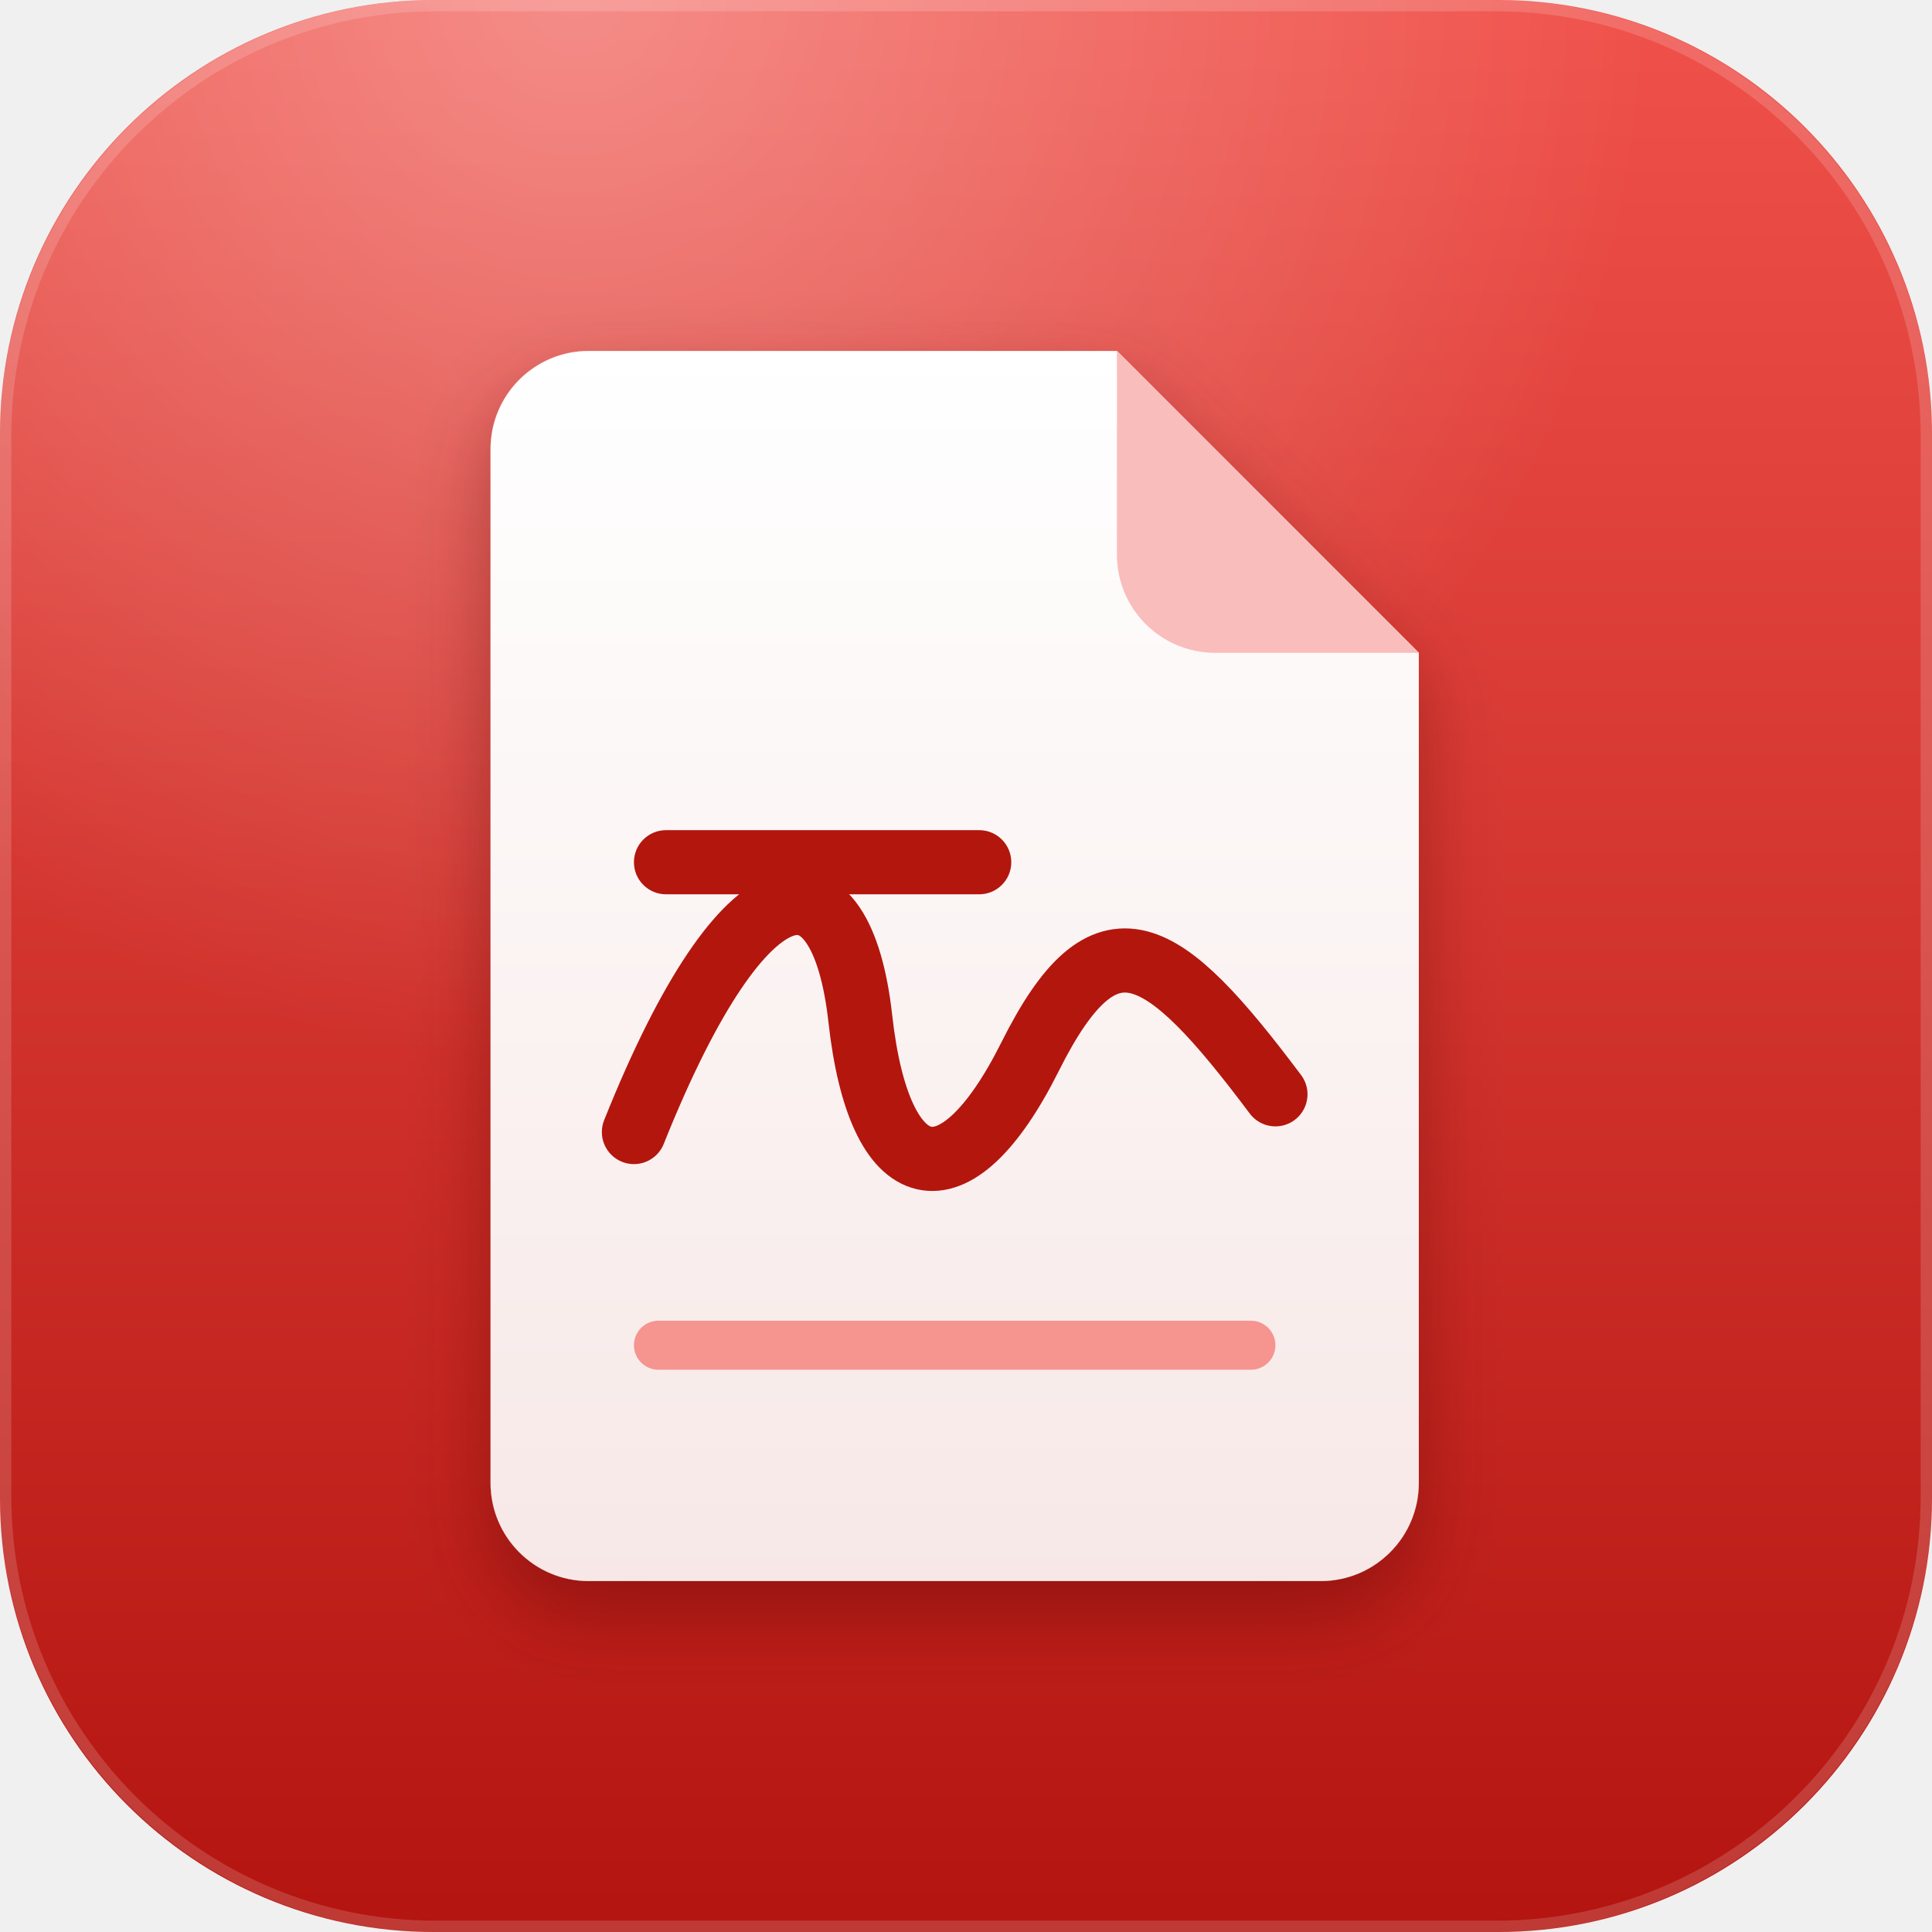
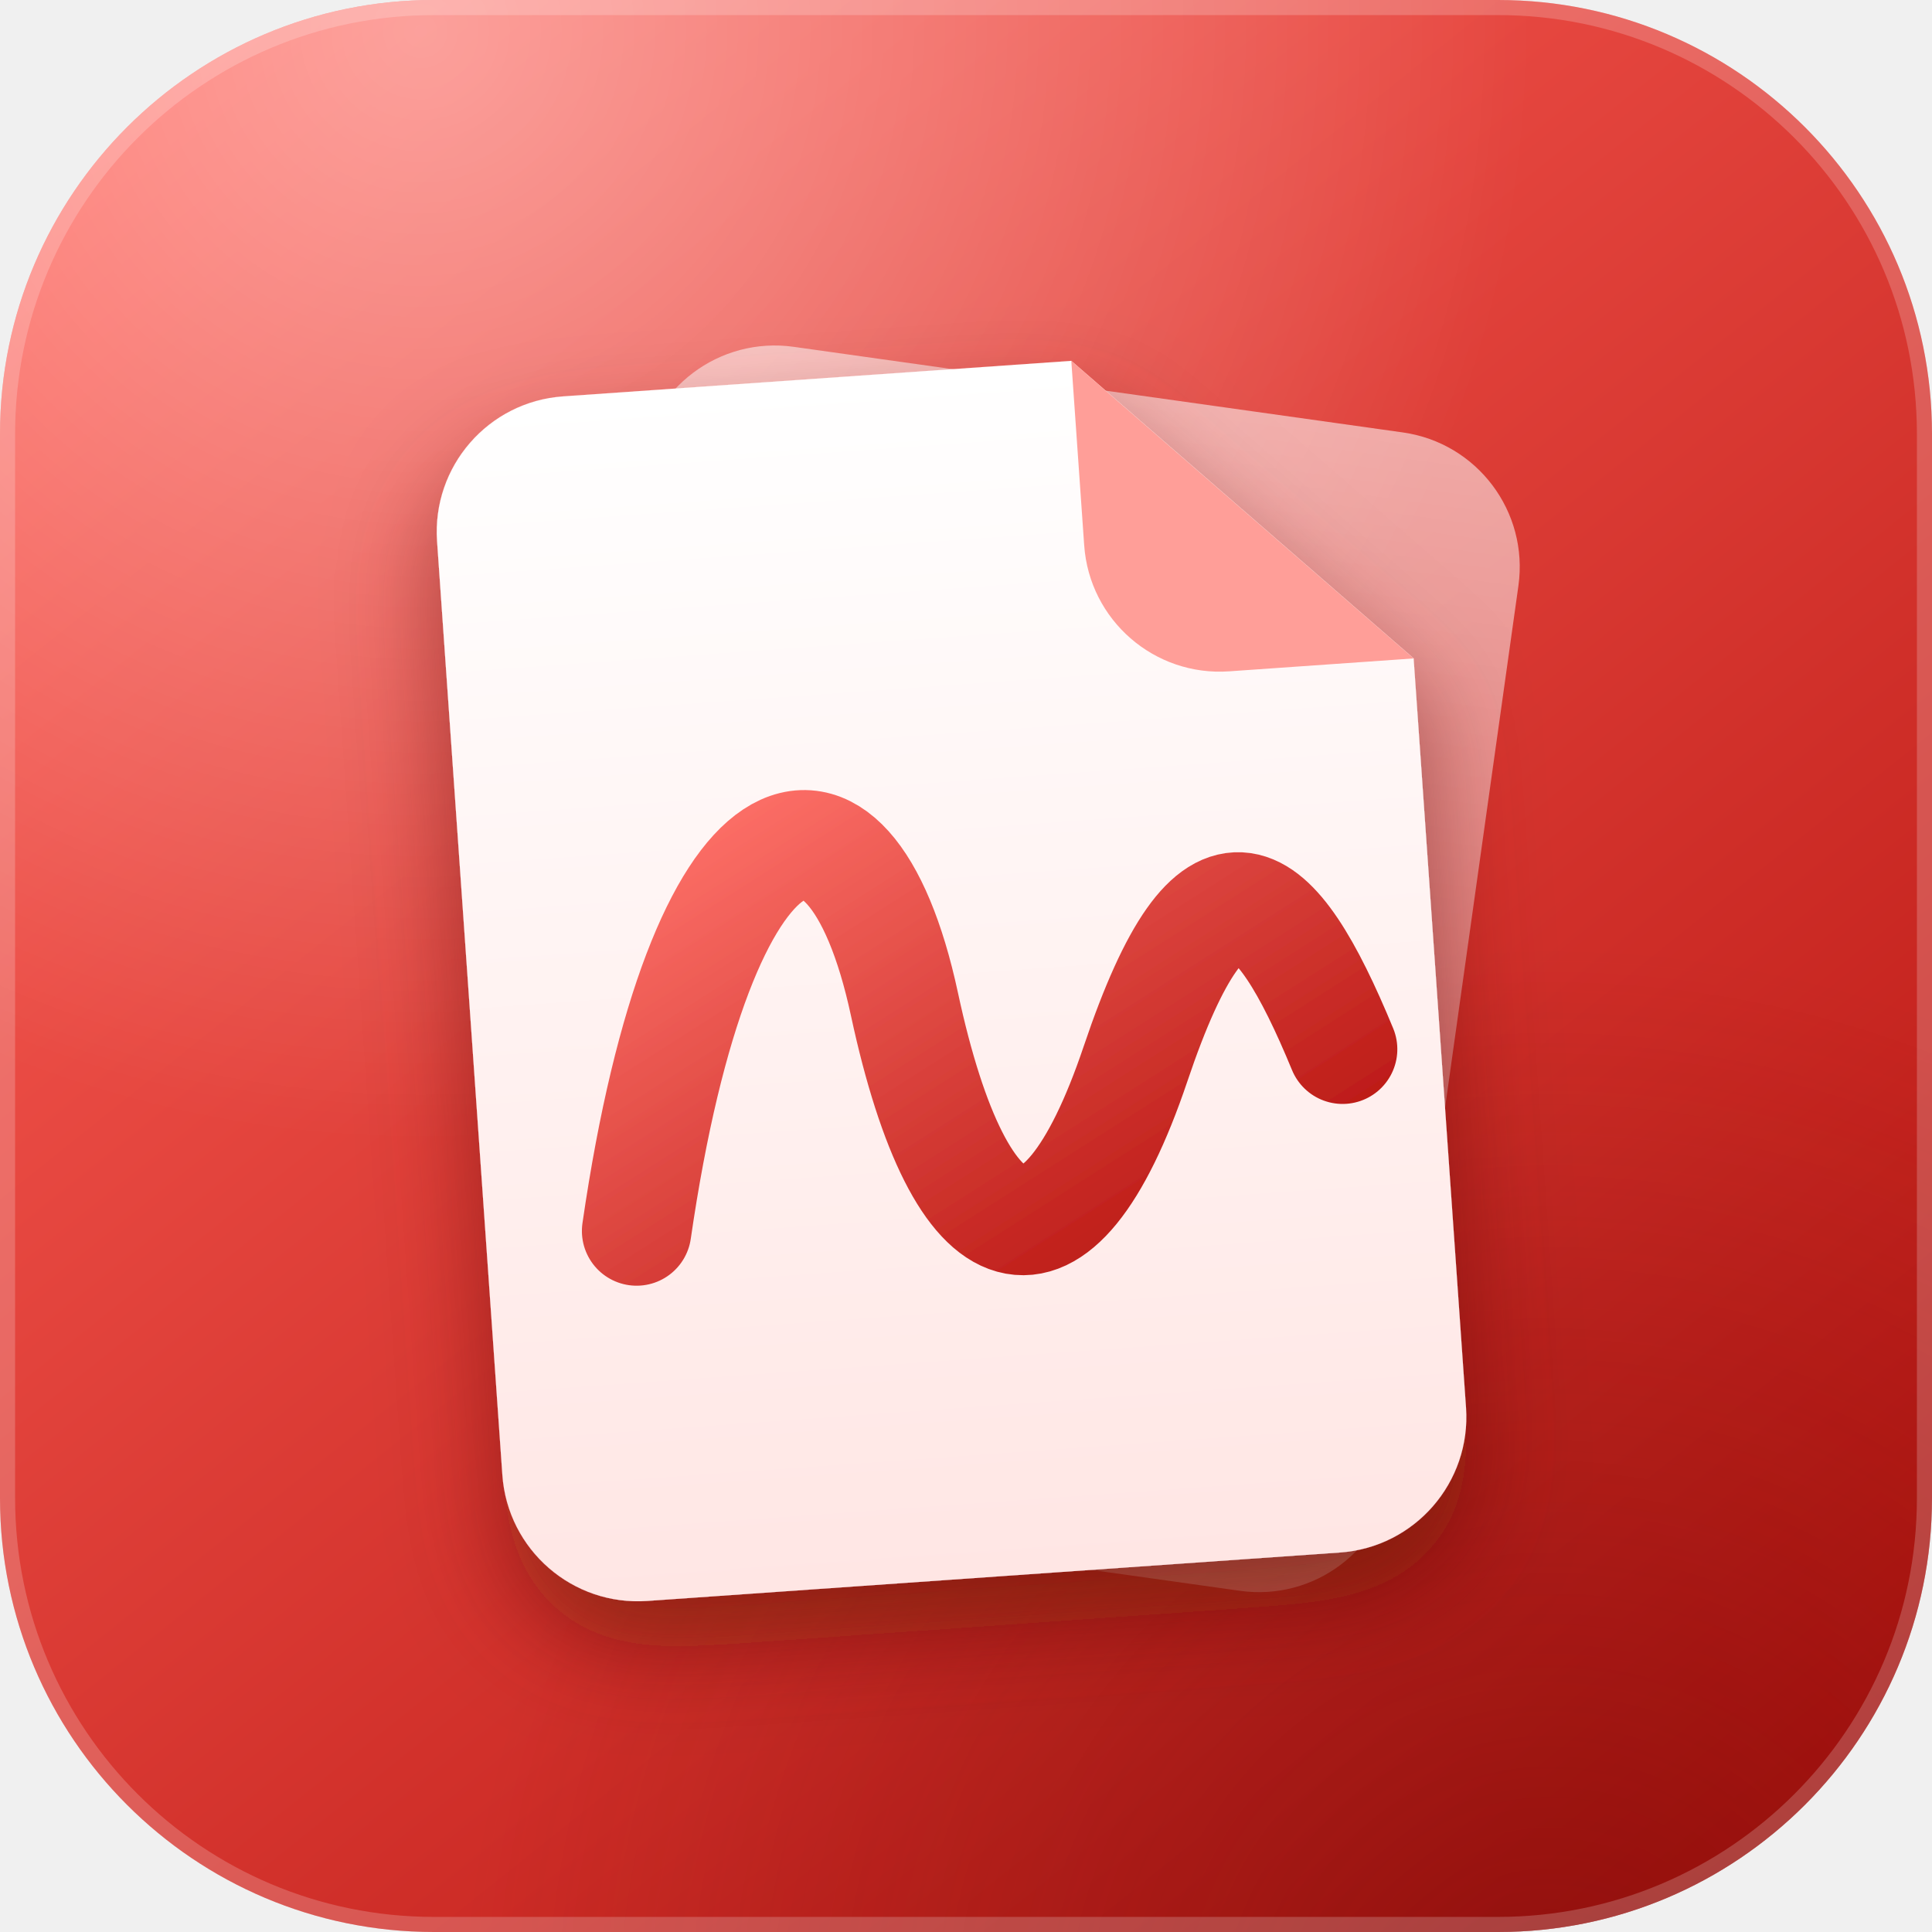
<svg xmlns="http://www.w3.org/2000/svg" viewBox="0 0 1024 1024">
  <defs>
-     <linearGradient id="a6-bg" x1="0" y1="0" x2="0" y2="1">
-       <stop offset="0" stop-color="#F0524B" />
-       <stop offset="1" stop-color="#B3140F" />
+     <linearGradient id="v6bg" x1=".1" y1="0" x2=".9" y2="1">
+       <stop offset="0" stop-color="#FF6259" />
+       <stop offset="1" stop-color="#B5120E" />
    </linearGradient>
-     <radialGradient id="a6-hl" cx=".3" cy="0" r="1">
-       <stop offset="0" stop-color="#fff" stop-opacity=".34" />
-       <stop offset=".55" stop-color="#fff" stop-opacity="0" />
+     <radialGradient id="v6hl" cx=".22" cy=".02" r=".95">
+       <stop offset="0" stop-color="#fff" stop-opacity=".42" />
+       <stop offset=".6" stop-color="#fff" stop-opacity="0" />
    </radialGradient>
-     <linearGradient id="a6-fg" x1="0" y1="0" x2="0" y2="1">
+     <radialGradient id="v6lo" cx=".8" cy="1.05" r=".8">
+       <stop offset="0" stop-color="#5A0907" stop-opacity=".42" />
+       <stop offset=".7" stop-color="#5A0907" stop-opacity="0" />
+     </radialGradient>
+     <linearGradient id="v6fg" x1="0" y1="0" x2="0" y2="1">
      <stop offset="0" stop-color="#FFFFFF" />
-       <stop offset="1" stop-color="#F7E8E7" />
+       <stop offset="1" stop-color="#FFE6E4" />
    </linearGradient>
-     <filter id="a6-sh" x="-20%" y="-20%" width="140%" height="150%">
-       <feDropShadow dx="0" dy="18" stdDeviation="20" flood-color="#510907" flood-opacity=".38" />
+     <linearGradient id="v6ac" x1="0" y1="0" x2="1" y2="1">
+       <stop offset="0" stop-color="#FF726A" />
+       <stop offset="1" stop-color="#B5120E" />
+     </linearGradient>
+     <linearGradient id="v6gl" x1="0" y1="0" x2="0" y2="1">
+       <stop offset="0" stop-color="#FFFFFF" stop-opacity=".55" />
+       <stop offset="1" stop-color="#FFFFFF" stop-opacity=".22" />
+     </linearGradient>
+     <filter id="v6sh" x="-30%" y="-30%" width="160%" height="170%">
+       <feDropShadow dx="0" dy="26" stdDeviation="26" flood-color="#5A0907" flood-opacity=".5" />
+     </filter>
+     <filter id="v6s2" x="-30%" y="-30%" width="160%" height="170%">
+       <feDropShadow dx="0" dy="10" stdDeviation="12" flood-color="#5A0907" flood-opacity=".3" />
    </filter>
  </defs>
-   <rect width="1024" height="1024" rx="230" fill="url(#a6-bg)" />
-   <rect width="1024" height="1024" rx="230" fill="url(#a6-hl)" />
-   <g filter="url(#a6-sh)">
-     <path d="M312 186h280l160 160v440a52 52 0 0 1-52 52H312a52 52 0 0 1-52-52V238a52 52 0 0 1 52-52z" fill="url(#a6-fg)" />
-     <path d="M592 186l160 160H644a52 52 0 0 1-52-52z" fill="#F9BDBB" />
-     <path d="M336 600c60-150 110-150 120-60s50 100 90 20 70-60 130 20" fill="none" stroke="#B3140F" stroke-width="34" stroke-linecap="round" />
-     <rect x="336" y="700" width="340" height="26" rx="13.0" fill="#F6948F" />
-     <rect x="336" y="440" width="200" height="34" rx="17.0" fill="#B3140F" />
+   <rect width="1024" height="1024" rx="230" fill="url(#v6bg)" />
+   <rect width="1024" height="1024" rx="230" fill="url(#v6lo)" />
+   <rect width="1024" height="1024" rx="230" fill="url(#v6hl)" />
+   <g transform="rotate(8 512 540)">
+     <rect x="300" y="200" width="470" height="620" rx="72" fill="url(#v6gl)" />
  </g>
-   <rect x="3" y="3" width="1018" height="1018" rx="228" fill="none" stroke="#fff" stroke-opacity=".16" stroke-width="6" />
+   <g filter="url(#v6sh)" transform="rotate(-4 512 540)">
+     <path d="M322 196h270l170 170v398a72 72 0 0 1-72 72H322a72 72 0 0 1-72-72V268a72 72 0 0 1 72-72z" fill="url(#v6fg)" />
+     <path d="M592 196l170 170H664a72 72 0 0 1-72-72z" fill="#FF9E98" />
+     <path d="M330 640c50-230 130-250 150-110s70 160 120 40 80-90 110 0" fill="none" stroke="url(#v6ac)" stroke-width="58" stroke-linecap="round" stroke-linejoin="round" />
+   </g>
+   <rect x="4" y="4" width="1016" height="1016" rx="226" fill="none" stroke="#fff" stroke-opacity=".2" stroke-width="8" />
</svg>
